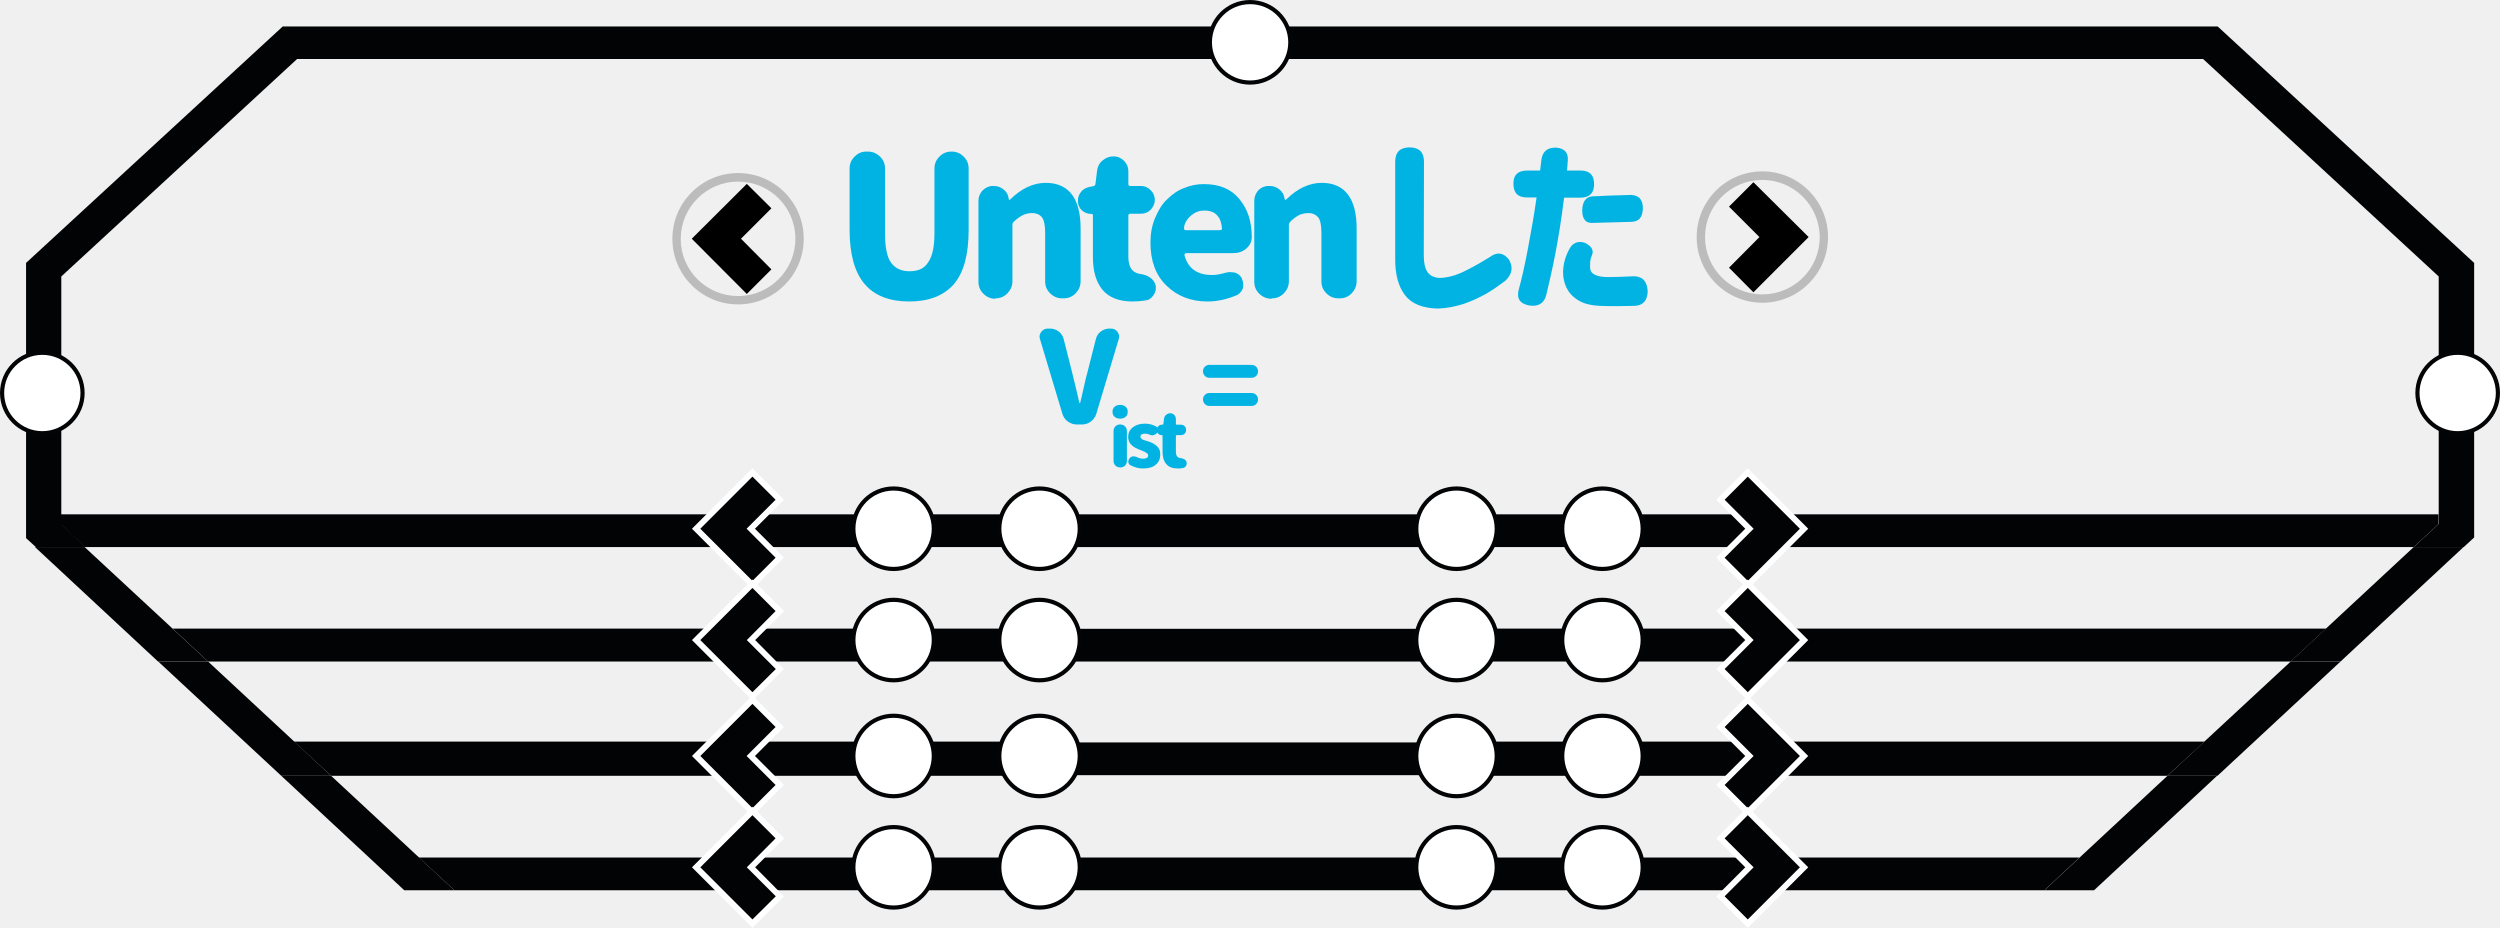
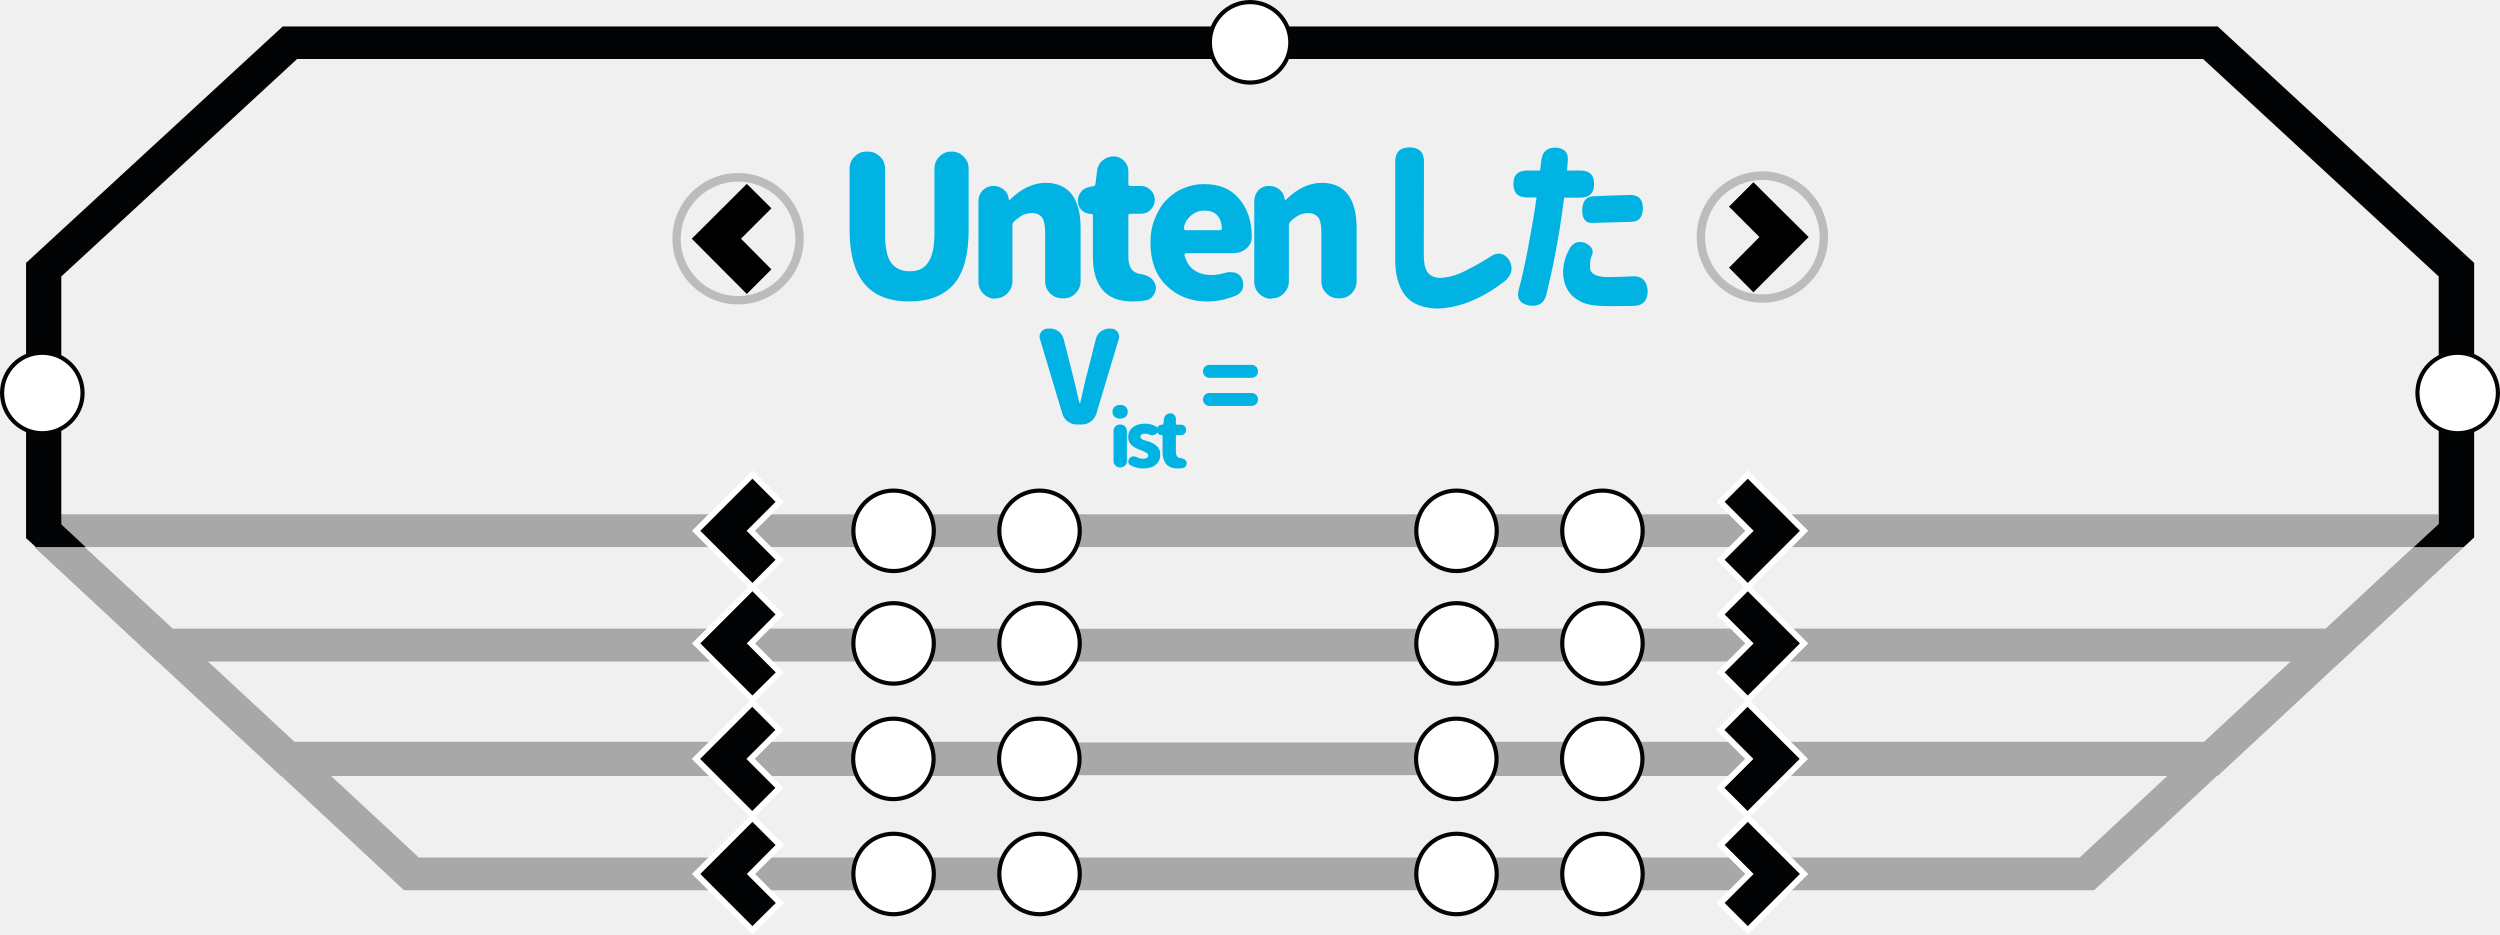
- <svg xmlns="http://www.w3.org/2000/svg" version="1.1" id="Ebene_1" x="0px" y="0px" viewBox="-533 486.3 1199.1 445" style="enable-background:new -533 486.3 1199.1 445;" xml:space="preserve">
+ <svg xmlns="http://www.w3.org/2000/svg" version="1.1" id="Ebene_1" x="0px" y="0px" viewBox="-2665 2429.2 1199.1 448.2" style="enable-background:new -2665 2429.2 1199.1 448.2;" xml:space="preserve">
  <style type="text/css">
- 	.st0{fill:#020304;}
- 	.st1{fill:#FFFFFF;}
- 	.st2{fill:#00B3E3;}
- 	.st3{fill:#BDBCBC;}
- 	.st4{fill:#FFFFFF;stroke:#030405;stroke-width:2;stroke-miterlimit:10;}
+ 	.st0{fill:#A8A8A8;}
+ 	.st1{fill:none;}
+ 	.st2{fill:#020304;}
+ 	.st3{fill:#FFFFFF;}
+ 	.st4{fill:#00B3E3;}
+ 	.st5{fill:#BDBCBC;}
+ 	.st6{fill:#FFFFFF;stroke:#030405;stroke-width:2;stroke-miterlimit:10;}
</style>
-   <path id="glg" class="st0" d="M624.7,748.7l12-11.1V618.9l-113-104.3h-914.2l-113.1,104.3v118.9l11.7,10.9h-23.9l-4.7-4.3v-132  L-397.4,499h928.1l123,113.4v131.7l-5,4.6H624.7L624.7,748.7z" />
-   <polygon id="swa" class="st0" points="648.6,748.7 624.7,748.7 565.6,803.6 589.6,803.6 " />
-   <polygon id="swb" class="st0" points="589.6,803.6 565.7,803.6 506.6,858.4 530.6,858.4 " />
-   <polygon id="swc" class="st0" points="530.4,858.4 506.6,858.4 447.6,913.3 471.4,913.3 " />
-   <polygon id="swe" class="st0" points="-457.1,803.6 -433.2,803.6 -374.2,858.4 -398.1,858.4 " />
-   <polygon id="swd" class="st0" points="-398.1,858.4 -374.2,858.4 -315.1,913.3 -339.1,913.3 " />
-   <polygon id="swf" class="st0" points="-516.2,748.7 -492.4,748.7 -433.2,803.6 -457.2,803.6 " />
-   <polygon id="gldo" class="st0" points="166,748.7 624.7,748.7 636.6,737.7 636.6,733 166,733 " />
-   <polygon id="glco" class="st0" points="166,803.6 565.7,803.6 582.7,787.8 166,787.8 " />
-   <polygon id="glbo" class="st0" points="166,858.4 506.6,858.4 524.4,842 166,842 " />
-   <polyline id="glao" class="st0" points="166,913.3 447.6,913.3 464.4,897.6 166,897.6 " />
-   <rect id="gldm" x="-34" y="733" class="st0" width="200" height="15.7" />
-   <rect id="glcm" x="-34" y="787.9" class="st0" width="200" height="15.7" />
-   <rect id="glbm" x="-34" y="842.4" class="st0" width="200" height="15.7" />
-   <rect id="glam" x="-34" y="897.6" class="st0" width="200" height="15.7" />
-   <polygon id="gldw" class="st0" points="-34,733 -503.9,733 -503.9,737.8 -492.2,748.7 -34,748.7 " />
-   <polygon id="glcw" class="st0" points="-34,787.8 -450.2,787.8 -433.2,803.6 -34,803.6 " />
-   <polygon id="glbw" class="st0" points="-34,842 -392,842 -374.2,858.4 -34,858.4 " />
-   <polyline id="glaw" class="st0" points="-34,897.6 -332.1,897.6 -315.1,913.3 -34,913.3 " />
+   <polygon id="defaultglco" class="st0" points="-1507.3,2691.6 -1549.4,2730.7 -1966,2730.7 -1966,2746.5 -1566.4,2746.5   -1566.3,2746.5 -1542.4,2746.5 -1483.4,2691.6 " />
+   <polygon id="defaultglbo" class="st0" points="-1507.3,2691.7 -1566.4,2746.6 -1566.3,2746.6 -1607.7,2785 -1966,2785 -1966,2801.4   -1625.4,2801.4 -1601.4,2801.4 -1542.4,2746.6 -1483.4,2691.7 " />
+   <polygon id="defaultglao" class="st0" points="-1507.3,2691.6 -1566.4,2746.5 -1566.3,2746.5 -1625.4,2801.3 -1667.5,2840.5   -1966,2840.5 -1966,2856.2 -1684.4,2856.2 -1660.6,2856.2 -1601.6,2801.3 -1601.4,2801.3 -1542.4,2746.5 -1483.4,2691.6 " />
+   <polygon id="defaultgldo" class="st0" points="-1966,2691.6 -1507.3,2691.6 -1495.4,2680.6 -1495.4,2675.9 -1966,2675.9 " />
+   <polygon id="glco" class="st1" points="-1507.3,2691.6 -1549.4,2730.7 -1966,2730.7 -1966,2746.5 -1566.4,2746.5 -1566.3,2746.5   -1542.4,2746.5 -1483.4,2691.6 " />
+   <polygon id="glbo" class="st1" points="-1507.3,2691.7 -1566.4,2746.6 -1566.3,2746.6 -1607.7,2785 -1966,2785 -1966,2801.4   -1625.4,2801.4 -1601.4,2801.4 -1542.4,2746.6 -1483.4,2691.7 " />
+   <polygon id="glao" class="st1" points="-1507.3,2691.6 -1566.4,2746.5 -1566.3,2746.5 -1625.4,2801.3 -1667.5,2840.5 -1966,2840.5   -1966,2856.2 -1684.4,2856.2 -1660.6,2856.2 -1601.6,2801.3 -1601.4,2801.3 -1542.4,2746.5 -1483.4,2691.6 " />
+   <polygon id="gldo" class="st1" points="-1966,2691.6 -1507.3,2691.6 -1495.4,2680.6 -1495.4,2675.9 -1966,2675.9 " />
+   <polygon id="defaultglcw" class="st0" points="-2582.3,2730.7 -2624.5,2691.6 -2648.3,2691.6 -2589.3,2746.5 -2565.3,2746.5   -2166.1,2746.5 -2166.1,2730.7 " />
+   <polygon id="defaultglbw" class="st0" points="-2523.9,2785 -2565.3,2746.6 -2624.5,2691.7 -2648.3,2691.7 -2589.3,2746.6   -2589.2,2746.6 -2530.2,2801.4 -2506.3,2801.4 -2166.1,2801.4 -2166.1,2785 " />
+   <polygon id="defaultglaw" class="st0" points="-2464.1,2840.5 -2506.3,2801.3 -2565.3,2746.5 -2624.5,2691.6 -2648.3,2691.6   -2589.3,2746.5 -2589.2,2746.5 -2530.2,2801.3 -2471.2,2856.2 -2447.2,2856.2 -2166.1,2856.2 -2166.1,2840.5 " />
+   <polygon id="defaultgldw" class="st0" points="-2166,2675.9 -2635.9,2675.9 -2635.9,2680.7 -2624.2,2691.6 -2166,2691.6 " />
+   <polygon id="glcw" class="st1" points="-2582.3,2730.7 -2624.5,2691.6 -2648.3,2691.6 -2589.3,2746.5 -2565.3,2746.5   -2166.1,2746.5 -2166.1,2730.7 " />
+   <polygon id="glbw" class="st1" points="-2523.9,2785 -2565.3,2746.6 -2624.5,2691.7 -2648.3,2691.7 -2589.3,2746.6 -2589.2,2746.6   -2530.2,2801.4 -2506.3,2801.4 -2166.1,2801.4 -2166.1,2785 " />
+   <polygon id="glaw" class="st1" points="-2464.1,2840.5 -2506.3,2801.3 -2565.3,2746.5 -2624.5,2691.6 -2648.3,2691.6   -2589.3,2746.5 -2589.2,2746.5 -2530.2,2801.3 -2471.2,2856.2 -2447.2,2856.2 -2166.1,2856.2 -2166.1,2840.5 " />
+   <polygon id="gldw" class="st1" points="-2166,2675.9 -2635.9,2675.9 -2635.9,2680.7 -2624.2,2691.6 -2166,2691.6 " />
+   <path id="glg" class="st2" d="M-1507.3,2691.6l12-11.1v-118.7l-113-104.3h-914.2l-113.1,104.3v118.9l11.7,10.9h-23.9l-4.7-4.3v-132  l123.1-113.4h928.1l123,113.4V2687l-5,4.6L-1507.3,2691.6L-1507.3,2691.6z" />
+   <rect id="defaultgldm" x="-2166" y="2675.9" class="st0" width="200" height="15.7" />
+   <rect id="defaultglcm" x="-2166" y="2730.8" class="st0" width="200" height="15.7" />
+   <rect id="defaultglbm" x="-2166" y="2785.3" class="st0" width="200" height="15.7" />
+   <rect id="defaultglam" x="-2166" y="2840.5" class="st0" width="200" height="15.7" />
+   <rect id="gldm" x="-2166" y="2675.9" class="st1" width="200" height="15.7" />
+   <rect id="glcm" x="-2166" y="2730.8" class="st1" width="200" height="15.7" />
+   <rect id="glbm" x="-2166" y="2785.3" class="st1" width="200" height="15.7" />
+   <rect id="glam" x="-2166" y="2840.5" class="st1" width="200" height="15.7" />
  <g id="offdo">
    <g id="XMLID_28_">
-       <polygon id="XMLID_30_" class="st0" points="292.2,753.8 306,739.9 292.2,726.1 305.3,712.9 332.2,739.9 305.3,766.9   " />
-       <path id="XMLID_29_" class="st1" d="M305.3,714.9l25,25l-25,25l-11.1-11.1l13.9-13.9L294.2,726L305.3,714.9 M305.3,710.9l-2,2    L292.2,724l-2,2l2,2l11.9,11.9l-11.9,11.9l-2,2l2,2l11.1,11.1l2,2l2-2l25-25l2-2l-2-2l-25-25L305.3,710.9L305.3,710.9z" />
+       <polygon id="XMLID_30_" class="st2" points="-1839.8,2697.7 -1826,2683.8 -1839.8,2670 -1826.7,2656.8 -1799.8,2683.8     -1826.7,2710.8   " />
+       <path id="XMLID_29_" class="st3" d="M-1826.7,2658.8l25,25l-25,25l-11.1-11.1l13.9-13.9l-13.9-13.9L-1826.7,2658.8     M-1826.7,2654.8l-2,2l-11.1,11.1l-2,2l2,2l11.9,11.9l-11.9,11.9l-2,2l2,2l11.1,11.1l2,2l2-2l25-25l2-2l-2-2l-25-25    L-1826.7,2654.8L-1826.7,2654.8z" />
    </g>
  </g>
  <g id="offdw">
-     <polygon id="XMLID_24_" class="st0" points="-159,726.1 -172.8,739.9 -159,753.8 -172.1,766.9 -199,739.9 -172.1,712.9  " />
-     <path id="XMLID_21_" class="st1" d="M-172.1,764.9l-25-25l25-25L-161,726l-13.9,13.9l13.9,13.9L-172.1,764.9 M-172.1,768.9l2-2   l11.1-11.1l2-2l-2-2l-11.9-11.9L-159,728l2-2l-2-2l-11.1-11.1l-2-2l-2,2l-25,25l-2,2l2,2l25,25L-172.1,768.9L-172.1,768.9z" />
+     <polygon id="XMLID_24_" class="st2" points="-2291,2670 -2304.8,2683.8 -2291,2697.7 -2304.1,2710.8 -2331,2683.8 -2304.1,2656.8     " />
+     <path id="XMLID_21_" class="st3" d="M-2304.1,2708.8l-25-25l25-25l11.1,11.1l-13.9,13.9l13.9,13.9L-2304.1,2708.8 M-2304.1,2712.8   l2-2l11.1-11.1l2-2l-2-2l-11.9-11.9l11.9-11.9l2-2l-2-2l-11.1-11.1l-2-2l-2,2l-25,25l-2,2l2,2l25,25L-2304.1,2712.8L-2304.1,2712.8   z" />
  </g>
  <g id="offco">
    <g id="XMLID_18_">
-       <polygon id="XMLID_20_" class="st0" points="292.2,807.1 306,793.3 292.2,779.4 305.3,766.3 332.2,793.3 305.3,820.3   " />
-       <path id="XMLID_19_" class="st1" d="M305.3,768.3l25,25l-25,25l-11.1-11.1l13.9-13.9l-13.9-13.9L305.3,768.3 M305.3,764.3l-2,2    l-11.1,11.1l-2,2l2,2l11.9,11.9l-11.9,11.9l-2,2l2,2l11.1,11.1l2,2l2-2l25-25l2-2l-2-2l-25-25L305.3,764.3L305.3,764.3z" />
+       <polygon id="XMLID_20_" class="st2" points="-1839.8,2751.6 -1826,2737.8 -1839.8,2723.9 -1826.7,2710.8 -1799.8,2737.8     -1826.7,2764.8   " />
+       <path id="XMLID_19_" class="st3" d="M-1826.7,2712.8l25,25l-25,25l-11.1-11.1l13.9-13.9l-13.9-13.9L-1826.7,2712.8     M-1826.7,2708.8l-2,2l-11.1,11.1l-2,2l2,2l11.9,11.9l-11.9,11.9l-2,2l2,2l11.1,11.1l2,2l2-2l25-25l2-2l-2-2l-25-25    L-1826.7,2708.8L-1826.7,2708.8z" />
    </g>
  </g>
  <g id="offcw">
-     <polygon id="XMLID_17_" class="st0" points="-159,779.4 -172.8,793.3 -159,807.1 -172.1,820.3 -199,793.3 -172.1,766.3  " />
-     <path id="XMLID_15_" class="st1" d="M-172.1,818.3l-25-25l25-25l11.1,11.1l-13.8,13.9l13.9,13.9L-172.1,818.3 M-172.1,822.3l2-2   l11.1-11.1l2-2l-2-2l-11.8-11.9l11.9-11.9l2-2l-2-2l-11.2-11.1l-2-2l-2,2l-25,25l-2,2l2,2l25,25L-172.1,822.3L-172.1,822.3z" />
+     <polygon id="XMLID_17_" class="st2" points="-2291,2723.9 -2304.8,2737.8 -2291,2751.6 -2304.1,2764.8 -2331,2737.8    -2304.1,2710.8  " />
+     <path id="XMLID_15_" class="st3" d="M-2304.1,2762.8l-25-25l25-25l11.1,11.1l-13.8,13.9l13.9,13.9L-2304.1,2762.8 M-2304.1,2766.8   l2-2l11.1-11.1l2-2l-2-2l-11.8-11.9l11.9-11.9l2-2l-2-2l-11.2-11.1l-2-2l-2,2l-25,25l-2,2l2,2l25,25L-2304.1,2766.8L-2304.1,2766.8   z" />
  </g>
  <g id="offao_3_">
    <g id="XMLID_12_">
-       <polygon id="XMLID_14_" class="st0" points="292.2,862.8 306,848.9 292.2,835.1 305.3,821.9 332.2,848.9 305.3,875.9   " />
-       <path id="XMLID_13_" class="st1" d="M305.3,823.9l25,25l-25,25l-11.1-11.1l13.9-13.9L294.2,835L305.3,823.9 M305.3,819.9l-2,2    L292.2,833l-2,2l2,2l11.9,11.9l-11.9,11.9l-2,2l2,2l11.1,11.1l2,2l2-2l25-25l2-2l-2-2l-25-25L305.3,819.9L305.3,819.9z" />
+       <polygon id="XMLID_14_" class="st2" points="-1839.9,2807.1 -1826,2793.2 -1839.9,2779.4 -1826.8,2766.2 -1799.9,2793.2     -1826.8,2820.2   " />
+       <path id="XMLID_13_" class="st3" d="M-1826.8,2768.2l25,25l-25,25l-11.1-11.1l13.9-13.9l-13.9-13.9L-1826.8,2768.2     M-1826.8,2764.2l-2,2l-11.1,11.1l-2,2l2,2l11.9,11.9l-11.9,11.9l-2,2l2,2l11.1,11.1l2,2l2-2l25-25l2-2l-2-2l-25-25    L-1826.8,2764.2L-1826.8,2764.2z" />
    </g>
  </g>
  <g id="offbw">
-     <polygon id="XMLID_11_" class="st0" points="-159,835.1 -172.8,848.9 -159,862.8 -172.1,875.9 -199,848.9 -172.1,821.9  " />
-     <path id="XMLID_10_" class="st1" d="M-172.1,873.9l-25-25l25-25L-161,835l-13.9,13.9l13.9,13.9L-172.1,873.9 M-172.1,877.9l2-2   l11.1-11.1l2-2l-2-2l-11.9-11.9L-159,837l2-2l-2-2l-11.1-11.1l-2-2l-2,2l-25,25l-2,2l2,2l25,25L-172.1,877.9L-172.1,877.9z" />
+     <polygon id="XMLID_11_" class="st2" points="-2291.1,2779.4 -2304.8,2793.2 -2291.1,2807.1 -2304.2,2820.2 -2331.1,2793.2    -2304.2,2766.2  " />
+     <path id="XMLID_10_" class="st3" d="M-2304.2,2818.2l-25-25l25-25l11.1,11.1l-13.9,13.9l13.9,13.9L-2304.2,2818.2 M-2304.2,2822.2   l2-2l11.1-11.1l2-2l-2-2l-11.9-11.9l11.9-11.9l2-2l-2-2l-11.1-11.1l-2-2l-2,2l-25,25l-2,2l2,2l25,25L-2304.2,2822.2L-2304.2,2822.2   z" />
  </g>
  <g id="offao_2_">
    <g id="XMLID_7_">
-       <polygon id="XMLID_9_" class="st0" points="292.2,916.1 306,902.3 292.2,888.4 305.3,875.3 332.2,902.3 305.3,929.3   " />
-       <path id="XMLID_8_" class="st1" d="M305.3,877.3l25,25l-25,25l-11.1-11.1l13.9-13.9l-13.9-13.9L305.3,877.3 M305.3,873.3l-2,2    l-11.1,11.1l-2,2l2,2l11.9,11.9l-11.9,11.9l-2,2l2,2l11.1,11.1l2,2l2-2l25-25l2-2l-2-2l-25-25L305.3,873.3L305.3,873.3z" />
+       <polygon id="XMLID_9_" class="st2" points="-1839.8,2862.2 -1826,2848.4 -1839.8,2834.5 -1826.7,2821.4 -1799.8,2848.4     -1826.7,2875.4   " />
+       <path id="XMLID_8_" class="st3" d="M-1826.7,2823.4l25,25l-25,25l-11.1-11.1l13.9-13.9l-13.9-13.9L-1826.7,2823.4 M-1826.7,2819.4    l-2,2l-11.1,11.1l-2,2l2,2l11.9,11.9l-11.9,11.9l-2,2l2,2l11.1,11.1l2,2l2-2l25-25l2-2l-2-2l-25-25L-1826.7,2819.4L-1826.7,2819.4    z" />
    </g>
  </g>
  <g id="offaw">
-     <polygon id="XMLID_6_" class="st0" points="-159,888.4 -172.8,902.3 -159,916.1 -172.1,929.3 -199,902.3 -172.1,875.3  " />
-     <path id="XMLID_5_" class="st1" d="M-172.1,927.3l-25-25l25-25l11.1,11.1l-13.8,13.9l13.9,13.9L-172.1,927.3 M-172.1,931.3l2-2   l11.1-11.1l2-2l-2-2l-11.8-11.9l11.9-11.9l2-2l-2-2l-11.2-11.1l-2-2l-2,2l-25,25l-2,2l2,2l25,25L-172.1,931.3L-172.1,931.3z" />
+     <polygon id="XMLID_6_" class="st2" points="-2291,2834.5 -2304.8,2848.4 -2291,2862.2 -2304.1,2875.4 -2331,2848.4 -2304.1,2821.4     " />
+     <path id="XMLID_5_" class="st3" d="M-2304.1,2873.4l-25-25l25-25l11.1,11.1l-13.8,13.9l13.9,13.9L-2304.1,2873.4 M-2304.1,2877.4   l2-2l11.1-11.1l2-2l-2-2l-11.8-11.9l11.9-11.9l2-2l-2-2l-11.2-11.1l-2-2l-2,2l-25,25l-2,2l2,2l25,25L-2304.1,2877.4L-2304.1,2877.4   z" />
  </g>
  <g id="labelunten">
-     <path class="st2" d="M-96.9,630.9c-9.5,0-16.7-2.8-21.4-8.4c-4.8-5.6-7.2-14.3-7.2-26v-29.4c0-2.2,0.8-4.1,2.4-5.7   c1.6-1.6,3.4-2.4,5.7-2.4h0.7c2.2,0,4.1,0.8,5.8,2.4c1.6,1.6,2.4,3.4,2.4,5.7v31.2c0,6.5,0.9,11.3,2.9,14s4.8,4.1,8.9,4.1   s7-1.3,8.9-4.3c2-2.9,3-7.4,3-13.9v-31.1c0-2.2,0.8-4.1,2.4-5.7c1.6-1.6,3.5-2.4,5.7-2.4h0.2c2.2,0,4.1,0.8,5.7,2.4   c1.6,1.6,2.4,3.5,2.4,5.7v29.4c0,11.8-2.3,20.4-7,26C-80.3,628.1-87.4,630.9-96.9,630.9z" />
-     <path class="st2" d="M-55.6,629.6c-2.2,0-4.1-0.8-5.7-2.4c-1.6-1.6-2.4-3.5-2.4-5.7v-38.9c0-2,0.7-3.5,2-5c1.4-1.3,3-2.1,4.8-2.1   h0.6c1.8,0,3.3,0.6,4.7,1.7c1.4,1.1,2.2,2.6,2.4,4.3l0.1,0.5c0,0.2,0.1,0.2,0.2,0.2s0.2,0,0.4-0.2c5.4-5.3,11.1-8,17.1-8   c5.6,0,9.9,2,12.6,5.7c2.8,3.8,4.1,9.2,4.1,16.2v25.3c0,2.2-0.8,4.1-2.4,5.8c-1.6,1.6-3.5,2.4-5.7,2.4h-0.8c-2.2,0-4.1-0.8-5.7-2.4   c-1.6-1.6-2.4-3.4-2.4-5.8V598c0-3.5-0.5-6.1-1.5-7.4c-1-1.3-2.6-2.1-4.8-2.1c-1.7,0-3.1,0.4-4.3,0.9c-1.3,0.7-2.8,1.7-4.4,3.2   c-0.5,0.5-0.7,0.9-0.7,1.6v27c0,2.2-0.8,4.1-2.4,5.8c-1.6,1.6-3.5,2.4-5.7,2.4L-55.6,629.6L-55.6,629.6z" />
-     <path class="st2" d="M10.3,630.9c-6.5,0-11.3-1.8-14.5-5.6c-3.1-3.8-4.6-8.9-4.6-15.8v-19.9c0-0.5-0.2-0.7-0.7-0.7h-0.2   c-1.7,0-3.2-0.6-4.5-1.8c-1.3-1.3-1.8-2.8-1.8-4.5c0-1.8,0.6-3.3,1.8-4.6c1.1-1.3,2.8-1.9,4.5-2.2l1.1-0.2c0.6-0.2,0.9-0.4,1-0.9   l0.8-6.5c0.2-1.9,1.1-3.7,2.6-4.9c1.5-1.3,3.3-2,5.3-2s3.5,0.7,5,2.1c1.4,1.4,2.1,3,2.1,5v6.2c0,0.6,0.4,0.9,0.9,0.9h5.2   c1.8,0,3.3,0.7,4.6,2c1.3,1.3,2,2.8,2,4.7c0,1.8-0.7,3.3-2,4.7c-1.3,1.3-2.8,1.9-4.6,1.9H9.1c-0.6,0-0.9,0.4-0.9,0.9v19.7   c0,5,1.8,7.7,5.6,8.3c1.8,0.2,3.5,0.8,4.8,1.7c1.3,0.9,2.2,2.1,2.6,3.5c0.2,0.6,0.2,1.1,0.2,1.6c0,1.1-0.4,2.3-1.1,3.3   c-0.9,1.5-2.2,2.4-3.9,2.6C14.5,630.7,12.4,630.9,10.3,630.9z" />
-     <path class="st2" d="M61.3,581.6c-3.9-4.7-9.5-7-16.9-7c-3.3,0-6.4,0.6-9.5,1.9c-3.2,1.2-5.8,3.1-8.2,5.5c-2.4,2.2-4.2,5.4-5.7,8.9   c-1.5,3.6-2.2,7.5-2.2,11.8c0,8.7,2.5,15.6,7.7,20.6c5.2,5.1,11.8,7.6,19.7,7.6c4.8,0,9.5-1.1,14.2-3.1c0.9-0.5,1.6-1.2,2.2-2.1   c0.5-0.8,0.7-1.7,0.7-2.8c0-1.2-0.3-2.1-0.7-3.1c-0.7-1.5-2-2.4-3.5-2.8c-0.9,0-1.5-0.2-2.2-0.2c-0.9,0-1.7,0.2-2.4,0.4   c-2.1,0.6-4.1,1-6.2,1c-7.1,0-11.5-3.2-13.2-9.5c0-0.1,0-0.4,0.2-0.6c0.1-0.2,0.4-0.4,0.6-0.4h22.7c2.4,0,4.5-0.7,6.2-2.2   s2.6-3.3,2.6-5.5C67.4,592.5,65.4,586.4,61.3,581.6z M52.9,596.5c-0.2,0-0.5,0.2-0.7,0.2H35.7c-0.2,0-0.4,0-0.6-0.2   c0-0.3-0.2-0.3-0.2-0.5c0-2.4,1.3-4.6,3.6-6.5c1.8-1.5,3.8-2.2,6.1-2.2c2.8,0,4.9,0.8,6.2,2.3c1.4,1.5,2.1,3.6,2.3,6.2   C53.1,596.1,53.1,596.3,52.9,596.5z" />
-     <path class="st2" d="M76.8,629.6c-2.2,0-4.1-0.8-5.8-2.4c-1.6-1.6-2.4-3.5-2.4-5.7v-38.9c0-2,0.7-3.5,1.9-5c1.3-1.3,3-2.1,4.8-2.1   H76c1.8,0,3.3,0.6,4.7,1.7c1.4,1.1,2.2,2.6,2.4,4.3l0.2,0.5c0,0.2,0.2,0.2,0.2,0.2s0.2,0,0.4-0.2c5.4-5.3,11.1-8,17.1-8   c5.6,0,9.9,2,12.6,5.7c2.8,3.8,4.1,9.2,4.1,16.2v25.3c0,2.2-0.8,4.1-2.4,5.8c-1.6,1.6-3.4,2.4-5.7,2.4h-0.7c-2.2,0-4.1-0.8-5.7-2.4   c-1.6-1.6-2.4-3.4-2.4-5.8V598c0-3.5-0.5-6.1-1.5-7.4c-1.1-1.3-2.6-2.1-4.8-2.1c-1.7,0-3.1,0.4-4.3,0.9c-1.3,0.7-2.8,1.7-4.3,3.2   c-0.4,0.5-0.7,0.9-0.7,1.6v27c0,2.2-0.8,4.1-2.4,5.8c-1.6,1.6-3.5,2.4-5.7,2.4L76.8,629.6L76.8,629.6z" />
-     <path class="st2" d="M149.9,608.8c0,3.7,0.6,6.3,1.8,8c1.1,1.7,3.1,2.6,5.6,2.8c3.2,0,6.7-0.8,10.4-2.4c3.5-1.6,8.3-4.1,14-7.7   c3.3-2.4,6.3-2.1,8.9,1.1c2.3,3.7,1.8,7.1-1.5,10.3c-2.9,2.2-5.9,4.3-9.1,6.2c-3.2,1.8-6.8,3.5-10.8,4.9c-4.1,1.3-8.3,2.2-12.6,2.3   c-7.2-0.2-12.4-2.2-15.6-6.3c-3.2-4.1-4.8-9.8-4.8-17.1v-47c0-4.6,2.3-6.9,6.9-6.9s6.9,2.3,6.9,6.9L149.9,608.8L149.9,608.8z" />
-     <path class="st2" d="M199.5,568.1h6.2c0.4-3.3,0.6-5,0.6-5c0.5-4.1,2.8-6.1,7.1-6c4.1,0.4,5.8,2.4,5.6,6l-0.4,5h6.5   c4.4,0,6.5,2.2,6.5,6.5s-2.2,6.5-6.5,6.5h-7.9c-1.3,10.6-2.8,19.7-4.3,27.4s-3,14.1-4.3,19.5c-1.1,3.9-3.9,5.5-8.2,4.8   c-4.6-0.9-6.2-3.5-4.8-8.2c1.1-3.9,2.6-10.3,4.3-19.3c1.7-8.9,3.1-17.1,4.1-24.3h-4.6c-4.4,0-6.5-2.2-6.5-6.5   C192.8,570.3,195,568.1,199.5,568.1z" />
-     <path class="st2" d="M219.6,606c1.5-3.1,4.1-4.3,7.4-3.3c3.7,1.7,4.7,3.9,3.3,6.7c-0.6,1.3-0.7,3.2-0.6,5.7   c0.2,2.6,3.1,4.1,8.7,4.1c3.4,0,7.6-0.2,12.5-0.4c4.1,0.2,6.1,2.5,6.4,7.2c-0.1,4.5-2.3,6.9-6.4,7c-6.8,0.2-12.3,0.2-16.5,0   c-4.5-0.2-8-1.1-10.6-2.8c-2.6-1.6-4.4-3.7-5.5-6c-1.1-2.4-1.6-4.8-1.6-7.4C216.8,613.1,217.7,609.5,219.6,606z" />
-     <path class="st2" d="M249.3,579.8c3.8,0.2,5.7,2.2,5.7,6.5c-0.2,4.3-1.9,6.3-5.5,6.4c-8.2,0.2-14.3,0.4-18.1,0.5   c-3.8,0.4-5.6-1.8-5.5-6.3c0.2-3.9,1.7-6.1,4.7-6.4C235.5,580.2,241.7,580,249.3,579.8z" />
-     <path class="st2" d="M-16.6,689.9c-1.5,0-2.9-0.5-4.2-1.4c-1.3-0.9-2.1-2.1-2.6-3.6l-10.8-36c-0.1-0.4-0.2-0.8-0.2-1.1   c0-0.8,0.3-1.6,0.8-2.3c0.8-1,1.8-1.6,3.1-1.6h1.2c1.5,0,2.9,0.5,4.1,1.4c1.2,0.9,2,2.2,2.4,3.7l4,15.8c0.4,1.7,1,4.2,1.8,7.4   c0.7,3.2,1.3,5.6,1.7,7.3c0,0.1,0.1,0.1,0.2,0.1c0.1,0,0.2,0,0.2-0.1c0.4-1.6,1-4,1.7-7.3c0.7-3.2,1.3-5.7,1.8-7.4l4-15.8   c0.4-1.5,1.1-2.8,2.4-3.7c1.2-0.9,2.6-1.4,4.1-1.4h0.8c1.3,0,2.3,0.5,3.1,1.6c0.5,0.7,0.8,1.5,0.8,2.3c0,0.4-0.1,0.7-0.2,1.1   l-10.8,36c-0.5,1.5-1.4,2.7-2.6,3.6c-1.2,0.9-2.7,1.4-4.2,1.4H-16.6z" />
-     <path class="st2" d="M4.3,687.1c-1.1,0-2-0.3-2.7-0.9c-0.7-0.6-1-1.4-1-2.4s0.3-1.8,1-2.4c0.7-0.6,1.6-0.9,2.7-0.9   c1.1,0,1.9,0.3,2.6,0.9c0.7,0.6,1,1.4,1,2.4s-0.3,1.8-1,2.4C6.2,686.8,5.4,687.1,4.3,687.1z M4.2,710.5c-0.8,0-1.6-0.3-2.2-0.9   c-0.6-0.6-0.9-1.3-0.9-2.2V693c0-0.8,0.3-1.6,0.9-2.2c0.6-0.6,1.3-0.9,2.2-0.9h0.2c0.8,0,1.6,0.3,2.2,0.9s0.9,1.3,0.9,2.2v14.4   c0,0.8-0.3,1.6-0.9,2.2s-1.3,0.9-2.2,0.9H4.2z" />
-     <path class="st2" d="M15.2,711c-2,0-3.9-0.5-5.9-1.5c-0.6-0.3-1-0.8-1.1-1.5c0-0.1,0-0.3,0-0.4c0-0.5,0.2-1,0.5-1.4   c0.4-0.5,0.9-0.9,1.6-1c0.2,0,0.4,0,0.5,0c0.5,0,1,0.1,1.4,0.3c1.1,0.6,2.1,0.8,3.1,0.8c1.6,0,2.4-0.5,2.4-1.6c0-0.2,0-0.3-0.1-0.5   c-0.1-0.2-0.2-0.3-0.4-0.4s-0.3-0.3-0.5-0.4c-0.1-0.1-0.4-0.2-0.7-0.4c-0.3-0.1-0.5-0.2-0.7-0.3c-0.2-0.1-0.5-0.2-0.9-0.4   c-0.4-0.2-0.7-0.3-0.9-0.3c-0.7-0.3-1.3-0.6-1.9-0.9s-1.1-0.7-1.7-1.2c-0.6-0.5-1-1-1.3-1.7s-0.5-1.4-0.5-2.2c0-2,0.7-3.5,2.2-4.7   c1.5-1.2,3.4-1.8,5.8-1.8c1.9,0,3.6,0.4,5.3,1.3c0.6,0.3,0.9,0.8,1,1.4c0,0.1,0,0.3,0,0.4c0,0.5-0.2,1-0.5,1.4   c-0.4,0.5-0.9,0.8-1.6,1c-0.2,0-0.4,0.1-0.6,0.1c-0.4,0-0.9-0.1-1.3-0.3c-0.8-0.4-1.5-0.5-2.2-0.5c-1.5,0-2.2,0.5-2.2,1.5   c0,0.1,0,0.3,0.1,0.4c0,0.1,0.1,0.2,0.2,0.3c0.1,0.1,0.2,0.2,0.3,0.3c0.1,0.1,0.2,0.2,0.4,0.3c0.2,0.1,0.3,0.2,0.5,0.2   s0.3,0.2,0.6,0.2c0.2,0.1,0.5,0.2,0.6,0.2c0.2,0.1,0.4,0.1,0.7,0.2c0.3,0.1,0.5,0.2,0.7,0.2c0.8,0.3,1.4,0.6,2,0.9s1.1,0.7,1.7,1.2   c0.6,0.5,1,1.1,1.3,1.8s0.4,1.5,0.4,2.4c0,2-0.7,3.6-2.2,4.8C20,710.4,17.9,711,15.2,711z" />
-     <path class="st2" d="M31.9,711c-2.5,0-4.3-0.7-5.5-2.1s-1.8-3.4-1.8-6v-7.6c0-0.2-0.1-0.3-0.3-0.3h-0.1c-0.7,0-1.2-0.2-1.7-0.7   s-0.7-1-0.7-1.7s0.2-1.3,0.7-1.8s1-0.8,1.7-0.8h0.4c0.2,0,0.4-0.1,0.4-0.4l0.3-2.4c0.1-0.8,0.4-1.4,1-1.9s1.3-0.8,2-0.8   s1.4,0.3,1.9,0.8s0.8,1.2,0.8,1.9v2.4c0,0.2,0.1,0.4,0.4,0.4h2c0.7,0,1.3,0.2,1.8,0.7s0.7,1.1,0.7,1.8c0,0.7-0.2,1.3-0.7,1.8   s-1.1,0.7-1.8,0.7h-2c-0.2,0-0.4,0.1-0.4,0.4v7.5c0,1.9,0.7,3,2.2,3.1c0.7,0.1,1.3,0.3,1.9,0.6c0.5,0.3,0.9,0.8,1,1.3   c0,0.2,0.1,0.4,0.1,0.6c0,0.4-0.1,0.9-0.4,1.3c-0.3,0.6-0.8,0.9-1.5,1C33.5,711,32.7,711,31.9,711z" />
-     <path class="st2" d="M47.1,667.5c-0.9,0-1.6-0.3-2.2-0.9c-0.6-0.6-0.9-1.3-0.9-2.2c0-0.9,0.3-1.6,0.9-2.2c0.6-0.6,1.3-0.9,2.2-0.9   h20.2c0.8,0,1.6,0.3,2.2,0.9c0.6,0.6,0.9,1.4,0.9,2.2c0,0.9-0.3,1.6-0.9,2.2c-0.6,0.6-1.3,0.9-2.2,0.9H47.1z M47.1,681   c-0.9,0-1.6-0.3-2.2-0.9c-0.6-0.6-0.9-1.4-0.9-2.2c0-0.9,0.3-1.6,0.9-2.2c0.6-0.6,1.3-0.9,2.2-0.9h20.2c0.8,0,1.6,0.3,2.2,0.9   c0.6,0.6,0.9,1.3,0.9,2.2c0,0.9-0.3,1.6-0.9,2.2c-0.6,0.6-1.3,0.9-2.2,0.9H47.1z" />
+     <path class="st4" d="M-2228.9,2573.8c-9.5,0-16.7-2.8-21.4-8.4c-4.8-5.6-7.2-14.3-7.2-26V2510c0-2.2,0.8-4.1,2.4-5.7   c1.6-1.6,3.4-2.4,5.7-2.4h0.7c2.2,0,4.1,0.8,5.8,2.4c1.6,1.6,2.4,3.4,2.4,5.7v31.2c0,6.5,0.9,11.3,2.9,14c2,2.7,4.8,4.1,8.9,4.1   s7-1.3,8.9-4.3c2-2.9,3-7.4,3-13.9V2510c0-2.2,0.8-4.1,2.4-5.7s3.5-2.4,5.7-2.4h0.2c2.2,0,4.1,0.8,5.7,2.4s2.4,3.5,2.4,5.7v29.4   c0,11.8-2.3,20.4-7,26C-2212.3,2571-2219.4,2573.8-2228.9,2573.8z" />
+     <path class="st4" d="M-2187.6,2572.5c-2.2,0-4.1-0.8-5.7-2.4c-1.6-1.6-2.4-3.5-2.4-5.7v-38.9c0-2,0.7-3.5,2-5   c1.4-1.3,3-2.1,4.8-2.1h0.6c1.8,0,3.3,0.6,4.7,1.7c1.4,1.1,2.2,2.6,2.4,4.3l0.1,0.5c0,0.2,0.1,0.2,0.2,0.2c0.1,0,0.2,0,0.4-0.2   c5.4-5.3,11.1-8,17.1-8c5.6,0,9.9,2,12.6,5.7c2.8,3.8,4.1,9.2,4.1,16.2v25.3c0,2.2-0.8,4.1-2.4,5.8c-1.6,1.6-3.5,2.4-5.7,2.4h-0.8   c-2.2,0-4.1-0.8-5.7-2.4c-1.6-1.6-2.4-3.4-2.4-5.8v-23.2c0-3.5-0.5-6.1-1.5-7.4s-2.6-2.1-4.8-2.1c-1.7,0-3.1,0.4-4.3,0.9   c-1.3,0.7-2.8,1.7-4.4,3.2c-0.5,0.5-0.7,0.9-0.7,1.6v27c0,2.2-0.8,4.1-2.4,5.8c-1.6,1.6-3.5,2.4-5.7,2.4L-2187.6,2572.5   L-2187.6,2572.5z" />
+     <path class="st4" d="M-2121.7,2573.8c-6.5,0-11.3-1.8-14.5-5.6c-3.1-3.8-4.6-8.9-4.6-15.8v-19.9c0-0.5-0.2-0.7-0.7-0.7h-0.2   c-1.7,0-3.2-0.6-4.5-1.8c-1.3-1.3-1.8-2.8-1.8-4.5c0-1.8,0.6-3.3,1.8-4.6c1.1-1.3,2.8-1.9,4.5-2.2l1.1-0.2c0.6-0.2,0.9-0.4,1-0.9   l0.8-6.5c0.2-1.9,1.1-3.7,2.6-4.9c1.5-1.3,3.3-2,5.3-2s3.5,0.7,5,2.1c1.4,1.4,2.1,3,2.1,5v6.2c0,0.6,0.4,0.9,0.9,0.9h5.2   c1.8,0,3.3,0.7,4.6,2c1.3,1.3,2,2.8,2,4.7c0,1.8-0.7,3.3-2,4.7c-1.3,1.3-2.8,1.9-4.6,1.9h-5.2c-0.6,0-0.9,0.4-0.9,0.9v19.7   c0,5,1.8,7.7,5.6,8.3c1.8,0.2,3.5,0.8,4.8,1.7c1.3,0.9,2.2,2.1,2.6,3.5c0.2,0.6,0.2,1.1,0.2,1.6c0,1.1-0.4,2.3-1.1,3.3   c-0.9,1.5-2.2,2.4-3.9,2.6C-2117.5,2573.6-2119.6,2573.8-2121.7,2573.8z" />
+     <path class="st4" d="M-2070.7,2524.5c-3.9-4.7-9.5-7-16.9-7c-3.3,0-6.4,0.6-9.5,1.9c-3.2,1.2-5.8,3.1-8.2,5.5   c-2.4,2.2-4.2,5.4-5.7,8.9c-1.5,3.6-2.2,7.5-2.2,11.8c0,8.7,2.5,15.6,7.7,20.6c5.2,5.1,11.8,7.6,19.7,7.6c4.8,0,9.5-1.1,14.2-3.1   c0.9-0.5,1.6-1.2,2.2-2.1c0.5-0.8,0.7-1.7,0.7-2.8c0-1.2-0.3-2.1-0.7-3.1c-0.7-1.5-2-2.4-3.5-2.8c-0.9,0-1.5-0.2-2.2-0.2   c-0.9,0-1.7,0.2-2.4,0.4c-2.1,0.6-4.1,1-6.2,1c-7.1,0-11.5-3.2-13.2-9.5c0-0.1,0-0.4,0.2-0.6c0.1-0.2,0.4-0.4,0.6-0.4h22.7   c2.4,0,4.5-0.7,6.2-2.2c1.7-1.5,2.6-3.3,2.6-5.5C-2064.6,2535.4-2066.6,2529.3-2070.7,2524.5z M-2079.1,2539.4   c-0.2,0-0.5,0.2-0.7,0.2h-16.5c-0.2,0-0.4,0-0.6-0.2c0-0.3-0.2-0.3-0.2-0.5c0-2.4,1.3-4.6,3.6-6.5c1.8-1.5,3.8-2.2,6.1-2.2   c2.8,0,4.9,0.8,6.2,2.3c1.4,1.5,2.1,3.6,2.3,6.2C-2078.9,2539-2078.9,2539.2-2079.1,2539.4z" />
+     <path class="st4" d="M-2055.2,2572.5c-2.2,0-4.1-0.8-5.8-2.4c-1.6-1.6-2.4-3.5-2.4-5.7v-38.9c0-2,0.7-3.5,1.9-5   c1.3-1.3,3-2.1,4.8-2.1h0.7c1.8,0,3.3,0.6,4.7,1.7c1.4,1.1,2.2,2.6,2.4,4.3l0.2,0.5c0,0.2,0.2,0.2,0.2,0.2s0.2,0,0.4-0.2   c5.4-5.3,11.1-8,17.1-8c5.6,0,9.9,2,12.6,5.7c2.8,3.8,4.1,9.2,4.1,16.2v25.3c0,2.2-0.8,4.1-2.4,5.8c-1.6,1.6-3.4,2.4-5.7,2.4h-0.7   c-2.2,0-4.1-0.8-5.7-2.4s-2.4-3.4-2.4-5.8v-23.2c0-3.5-0.5-6.1-1.5-7.4c-1.1-1.3-2.6-2.1-4.8-2.1c-1.7,0-3.1,0.4-4.3,0.9   c-1.3,0.7-2.8,1.7-4.3,3.2c-0.4,0.5-0.7,0.9-0.7,1.6v27c0,2.2-0.8,4.1-2.4,5.8c-1.6,1.6-3.5,2.4-5.7,2.4L-2055.2,2572.5   L-2055.2,2572.5z" />
+     <path class="st4" d="M-1982.1,2551.7c0,3.7,0.6,6.3,1.8,8c1.1,1.7,3.1,2.6,5.6,2.8c3.2,0,6.7-0.8,10.4-2.4c3.5-1.6,8.3-4.1,14-7.7   c3.3-2.4,6.3-2.1,8.9,1.1c2.3,3.7,1.8,7.1-1.5,10.3c-2.9,2.2-5.9,4.3-9.1,6.2c-3.2,1.8-6.8,3.5-10.8,4.9c-4.1,1.3-8.3,2.2-12.6,2.3   c-7.2-0.2-12.4-2.2-15.6-6.3s-4.8-9.8-4.8-17.1v-47c0-4.6,2.3-6.9,6.9-6.9s6.9,2.3,6.9,6.9L-1982.1,2551.7L-1982.1,2551.7z" />
+     <path class="st4" d="M-1932.5,2511h6.2c0.4-3.3,0.6-5,0.6-5c0.5-4.1,2.8-6.1,7.1-6c4.1,0.4,5.8,2.4,5.6,6l-0.4,5h6.5   c4.4,0,6.5,2.2,6.5,6.5s-2.2,6.5-6.5,6.5h-7.9c-1.3,10.6-2.8,19.7-4.3,27.4c-1.5,7.7-3,14.1-4.3,19.5c-1.1,3.9-3.9,5.5-8.2,4.8   c-4.6-0.9-6.2-3.5-4.8-8.2c1.1-3.9,2.6-10.3,4.3-19.3c1.7-8.9,3.1-17.1,4.1-24.3h-4.6c-4.4,0-6.5-2.2-6.5-6.5   C-1939.2,2513.2-1937,2511-1932.5,2511z" />
+     <path class="st4" d="M-1912.4,2548.9c1.5-3.1,4.1-4.3,7.4-3.3c3.7,1.7,4.7,3.9,3.3,6.7c-0.6,1.3-0.7,3.2-0.6,5.7   c0.2,2.6,3.1,4.1,8.7,4.1c3.4,0,7.6-0.2,12.5-0.4c4.1,0.2,6.1,2.5,6.4,7.2c-0.1,4.5-2.3,6.9-6.4,7c-6.8,0.2-12.3,0.2-16.5,0   c-4.5-0.2-8-1.1-10.6-2.8c-2.6-1.6-4.4-3.7-5.5-6c-1.1-2.4-1.6-4.8-1.6-7.4C-1915.2,2556-1914.3,2552.4-1912.4,2548.9z" />
+     <path class="st4" d="M-1882.7,2522.7c3.8,0.2,5.7,2.2,5.7,6.5c-0.2,4.3-1.9,6.3-5.5,6.4c-8.2,0.2-14.3,0.4-18.1,0.5   c-3.8,0.4-5.6-1.8-5.5-6.3c0.2-3.9,1.7-6.1,4.7-6.4C-1896.5,2523.1-1890.3,2522.9-1882.7,2522.7z" />
+     <path class="st4" d="M-2148.6,2632.8c-1.5,0-2.9-0.5-4.2-1.4c-1.3-0.9-2.1-2.1-2.6-3.6l-10.8-36c-0.1-0.4-0.2-0.8-0.2-1.1   c0-0.8,0.3-1.6,0.8-2.3c0.8-1,1.8-1.6,3.1-1.6h1.2c1.5,0,2.9,0.5,4.1,1.4s2,2.2,2.4,3.7l4,15.8c0.4,1.7,1,4.2,1.8,7.4   c0.7,3.2,1.3,5.6,1.7,7.3c0,0.1,0.1,0.1,0.2,0.1c0.1,0,0.2,0,0.2-0.1c0.4-1.6,1-4,1.7-7.3c0.7-3.2,1.3-5.7,1.8-7.4l4-15.8   c0.4-1.5,1.1-2.8,2.4-3.7c1.2-0.9,2.6-1.4,4.1-1.4h0.8c1.3,0,2.3,0.5,3.1,1.6c0.5,0.7,0.8,1.5,0.8,2.3c0,0.4-0.1,0.7-0.2,1.1   l-10.8,36c-0.5,1.5-1.4,2.7-2.6,3.6c-1.2,0.9-2.7,1.4-4.2,1.4H-2148.6z" />
+     <path class="st4" d="M-2127.7,2630c-1.1,0-2-0.3-2.7-0.9c-0.7-0.6-1-1.4-1-2.4s0.3-1.8,1-2.4c0.7-0.6,1.6-0.9,2.7-0.9   s1.9,0.3,2.6,0.9c0.7,0.6,1,1.4,1,2.4s-0.3,1.8-1,2.4C-2125.8,2629.7-2126.6,2630-2127.7,2630z M-2127.8,2653.4   c-0.8,0-1.6-0.3-2.2-0.9s-0.9-1.3-0.9-2.2v-14.4c0-0.8,0.3-1.6,0.9-2.2c0.6-0.6,1.3-0.9,2.2-0.9h0.2c0.8,0,1.6,0.3,2.2,0.9   c0.6,0.6,0.9,1.3,0.9,2.2v14.4c0,0.8-0.3,1.6-0.9,2.2c-0.6,0.6-1.3,0.9-2.2,0.9H-2127.8L-2127.8,2653.4z" />
+     <path class="st4" d="M-2116.8,2653.9c-2,0-3.9-0.5-5.9-1.5c-0.6-0.3-1-0.8-1.1-1.5c0-0.1,0-0.3,0-0.4c0-0.5,0.2-1,0.5-1.4   c0.4-0.5,0.9-0.9,1.6-1c0.2,0,0.4,0,0.5,0c0.5,0,1,0.1,1.4,0.3c1.1,0.6,2.1,0.8,3.1,0.8c1.6,0,2.4-0.5,2.4-1.6c0-0.2,0-0.3-0.1-0.5   c-0.1-0.2-0.2-0.3-0.4-0.4s-0.3-0.3-0.5-0.4c-0.1-0.1-0.4-0.2-0.7-0.4c-0.3-0.1-0.5-0.2-0.7-0.3s-0.5-0.2-0.9-0.4   c-0.4-0.2-0.7-0.3-0.9-0.3c-0.7-0.3-1.3-0.6-1.9-0.9c-0.6-0.3-1.1-0.7-1.7-1.2c-0.6-0.5-1-1-1.3-1.7c-0.3-0.7-0.5-1.4-0.5-2.2   c0-2,0.7-3.5,2.2-4.7c1.5-1.2,3.4-1.8,5.8-1.8c1.9,0,3.6,0.4,5.3,1.3c0.6,0.3,0.9,0.8,1,1.4c0,0.1,0,0.3,0,0.4c0,0.5-0.2,1-0.5,1.4   c-0.4,0.5-0.9,0.8-1.6,1c-0.2,0-0.4,0.1-0.6,0.1c-0.4,0-0.9-0.1-1.3-0.3c-0.8-0.4-1.5-0.5-2.2-0.5c-1.5,0-2.2,0.5-2.2,1.5   c0,0.1,0,0.3,0.1,0.4c0,0.1,0.1,0.2,0.2,0.3s0.2,0.2,0.3,0.3s0.2,0.2,0.4,0.3c0.2,0.1,0.3,0.2,0.5,0.2c0.2,0,0.3,0.2,0.6,0.2   c0.2,0.1,0.5,0.2,0.6,0.2c0.2,0.1,0.4,0.1,0.7,0.2c0.3,0.1,0.5,0.2,0.7,0.2c0.8,0.3,1.4,0.6,2,0.9c0.6,0.3,1.1,0.7,1.7,1.2   c0.6,0.5,1,1.1,1.3,1.8c0.3,0.7,0.4,1.5,0.4,2.4c0,2-0.7,3.6-2.2,4.8C-2112,2653.3-2114.1,2653.9-2116.8,2653.9z" />
+     <path class="st4" d="M-2100.1,2653.9c-2.5,0-4.3-0.7-5.5-2.1c-1.2-1.4-1.8-3.4-1.8-6v-7.6c0-0.2-0.1-0.3-0.3-0.3h-0.1   c-0.7,0-1.2-0.2-1.7-0.7s-0.7-1-0.7-1.7c0-0.7,0.2-1.3,0.7-1.8s1-0.8,1.7-0.8h0.4c0.2,0,0.4-0.1,0.4-0.4l0.3-2.4   c0.1-0.8,0.4-1.4,1-1.9s1.3-0.8,2-0.8s1.4,0.3,1.9,0.8s0.8,1.2,0.8,1.9v2.4c0,0.2,0.1,0.4,0.4,0.4h2c0.7,0,1.3,0.2,1.8,0.7   s0.7,1.1,0.7,1.8c0,0.7-0.2,1.3-0.7,1.8s-1.1,0.7-1.8,0.7h-2c-0.2,0-0.4,0.1-0.4,0.4v7.5c0,1.9,0.7,3,2.2,3.1   c0.7,0.1,1.3,0.3,1.9,0.6c0.5,0.3,0.9,0.8,1,1.3c0,0.2,0.1,0.4,0.1,0.6c0,0.4-0.1,0.9-0.4,1.3c-0.3,0.6-0.8,0.9-1.5,1   C-2098.5,2653.9-2099.3,2653.9-2100.1,2653.9z" />
+     <path class="st4" d="M-2084.9,2610.4c-0.9,0-1.6-0.3-2.2-0.9c-0.6-0.6-0.9-1.3-0.9-2.2s0.3-1.6,0.9-2.2c0.6-0.6,1.3-0.9,2.2-0.9   h20.2c0.8,0,1.6,0.3,2.2,0.9c0.6,0.6,0.9,1.4,0.9,2.2c0,0.9-0.3,1.6-0.9,2.2c-0.6,0.6-1.3,0.9-2.2,0.9H-2084.9z M-2084.9,2623.9   c-0.9,0-1.6-0.3-2.2-0.9c-0.6-0.6-0.9-1.4-0.9-2.2c0-0.9,0.3-1.6,0.9-2.2c0.6-0.6,1.3-0.9,2.2-0.9h20.2c0.8,0,1.6,0.3,2.2,0.9   c0.6,0.6,0.9,1.3,0.9,2.2s-0.3,1.6-0.9,2.2c-0.6,0.6-1.3,0.9-2.2,0.9H-2084.9z" />
  </g>
  <g id="diro">
-     <path class="st3" d="M343.8,600c0,17.4-14.1,31.5-31.5,31.5s-31.5-14.1-31.5-31.5c0-17.4,14.1-31.5,31.5-31.5   S343.8,582.7,343.8,600z M339.8,600.1c0-15.2-12.4-27.5-27.5-27.5s-27.5,12.2-27.5,27.4c0,15.2,12.4,27.5,27.5,27.5   S339.8,615.3,339.8,600.1z" />
-     <polygon id="XMLID_1_" points="334.5,600 308,626.5 296.3,614.7 310.9,600 296.3,585.4 308,573.7  " />
+     <path class="st5" d="M-1788.2,2542.9c0,17.4-14.1,31.5-31.5,31.5s-31.5-14.1-31.5-31.5s14.1-31.5,31.5-31.5   C-1802.3,2511.4-1788.2,2525.6-1788.2,2542.9z M-1792.2,2543c0-15.2-12.4-27.5-27.5-27.5s-27.5,12.2-27.5,27.4   c0,15.2,12.4,27.5,27.5,27.5S-1792.2,2558.2-1792.2,2543z" />
+     <polygon id="XMLID_1_" points="-1797.5,2542.9 -1824,2569.4 -1835.7,2557.6 -1821.1,2542.9 -1835.7,2528.3 -1824,2516.6  " />
  </g>
  <g id="dirw">
-     <path class="st3" d="M-179,569.3c17.4,0,31.5,14.1,31.5,31.5c0,17.4-14.1,31.5-31.5,31.5s-31.5-14.1-31.5-31.5   C-210.5,583.5-196.4,569.3-179,569.3z M-179,628.3c15.1,0,27.5-12.3,27.5-27.5s-12.4-27.4-27.5-27.4s-27.5,12.3-27.5,27.5   C-206.5,616.1-194.1,628.3-179,628.3z" />
-     <polygon id="XMLID_4_" points="-174.8,574.5 -163,586.2 -177.6,600.8 -163,615.5 -174.8,627.3 -201.2,600.8  " />
+     <path class="st5" d="M-2311,2512.2c17.4,0,31.5,14.1,31.5,31.5c0,17.4-14.1,31.5-31.5,31.5s-31.5-14.1-31.5-31.5   C-2342.5,2526.4-2328.4,2512.2-2311,2512.2z M-2311,2571.2c15.1,0,27.5-12.3,27.5-27.5c0-15.2-12.4-27.4-27.5-27.4   s-27.5,12.3-27.5,27.5C-2338.5,2559-2326.1,2571.2-2311,2571.2z" />
+     <polygon id="XMLID_4_" points="-2306.8,2517.4 -2295,2529.1 -2309.6,2543.7 -2295,2558.4 -2306.8,2570.2 -2333.2,2543.7  " />
  </g>
-   <circle id="sig1o" class="st4" cx="235.6" cy="902.3" r="19.3" />
-   <circle id="sig1w" class="st4" cx="-104.4" cy="902.3" r="19.3" />
-   <circle id="sig2o" class="st4" cx="235.6" cy="848.9" r="19.3" />
-   <circle id="sig2w" class="st4" cx="-104.4" cy="848.9" r="19.3" />
-   <circle id="sig3o" class="st4" cx="235.6" cy="793.3" r="19.3" />
-   <circle id="sig3w" class="st4" cx="-104.4" cy="793.3" r="19.3" />
-   <circle id="sig4o" class="st4" cx="235.6" cy="739.9" r="19.3" />
-   <circle id="sig4w" class="st4" cx="-104.4" cy="739.9" r="19.3" />
-   <circle id="sns01" class="st4" cx="-34.4" cy="902.3" r="19.3" />
-   <circle id="sns02" class="st4" cx="-34.4" cy="848.9" r="19.3" />
-   <circle id="sns03" class="st4" cx="-34.4" cy="793.3" r="19.3" />
-   <circle id="sns04" class="st4" cx="-34.4" cy="739.9" r="19.3" />
-   <circle id="sns05" class="st4" cx="165.6" cy="902.3" r="19.3" />
-   <circle id="sns06" class="st4" cx="165.6" cy="848.9" r="19.3" />
-   <circle id="sns07" class="st4" cx="165.6" cy="793.3" r="19.3" />
-   <circle id="sns08" class="st4" cx="165.6" cy="739.9" r="19.3" />
-   <circle id="sns17" class="st4" cx="-512.7" cy="674.8" r="19.3" />
-   <circle id="sns18" class="st4" cx="66.6" cy="506.6" r="19.3" />
-   <circle id="sns19" class="st4" cx="645.8" cy="674.8" r="19.3" />
+   <circle id="sig1o" class="st6" cx="-1896.4" cy="2848.4" r="19.3" />
+   <circle id="sig1w" class="st6" cx="-2236.4" cy="2848.4" r="19.3" />
+   <circle id="sig2o" class="st6" cx="-1896.5" cy="2793.2" r="19.3" />
+   <circle id="sig2w" class="st6" cx="-2236.5" cy="2793.2" r="19.3" />
+   <circle id="sig3o" class="st6" cx="-1896.4" cy="2737.8" r="19.3" />
+   <circle id="sig3w" class="st6" cx="-2236.4" cy="2737.8" r="19.3" />
+   <circle id="sig4o" class="st6" cx="-1896.4" cy="2683.8" r="19.3" />
+   <circle id="sig4w" class="st6" cx="-2236.4" cy="2683.8" r="19.3" />
+   <circle id="sns01" class="st6" cx="-2166.4" cy="2848.4" r="19.3" />
+   <circle id="sns02" class="st6" cx="-2166.5" cy="2793.2" r="19.3" />
+   <circle id="sns03" class="st6" cx="-2166.4" cy="2737.8" r="19.3" />
+   <circle id="sns04" class="st6" cx="-2166.4" cy="2683.8" r="19.3" />
+   <circle id="sns05" class="st6" cx="-1966.4" cy="2848.4" r="19.3" />
+   <circle id="sns06" class="st6" cx="-1966.5" cy="2793.2" r="19.3" />
+   <circle id="sns07" class="st6" cx="-1966.4" cy="2737.8" r="19.3" />
+   <circle id="sns08" class="st6" cx="-1966.4" cy="2683.8" r="19.3" />
+   <circle id="sns17" class="st6" cx="-2644.7" cy="2617.7" r="19.3" />
+   <circle id="sns18" class="st6" cx="-2065.4" cy="2449.5" r="19.3" />
+   <circle id="sns19" class="st6" cx="-1486.2" cy="2617.7" r="19.3" />
</svg>
